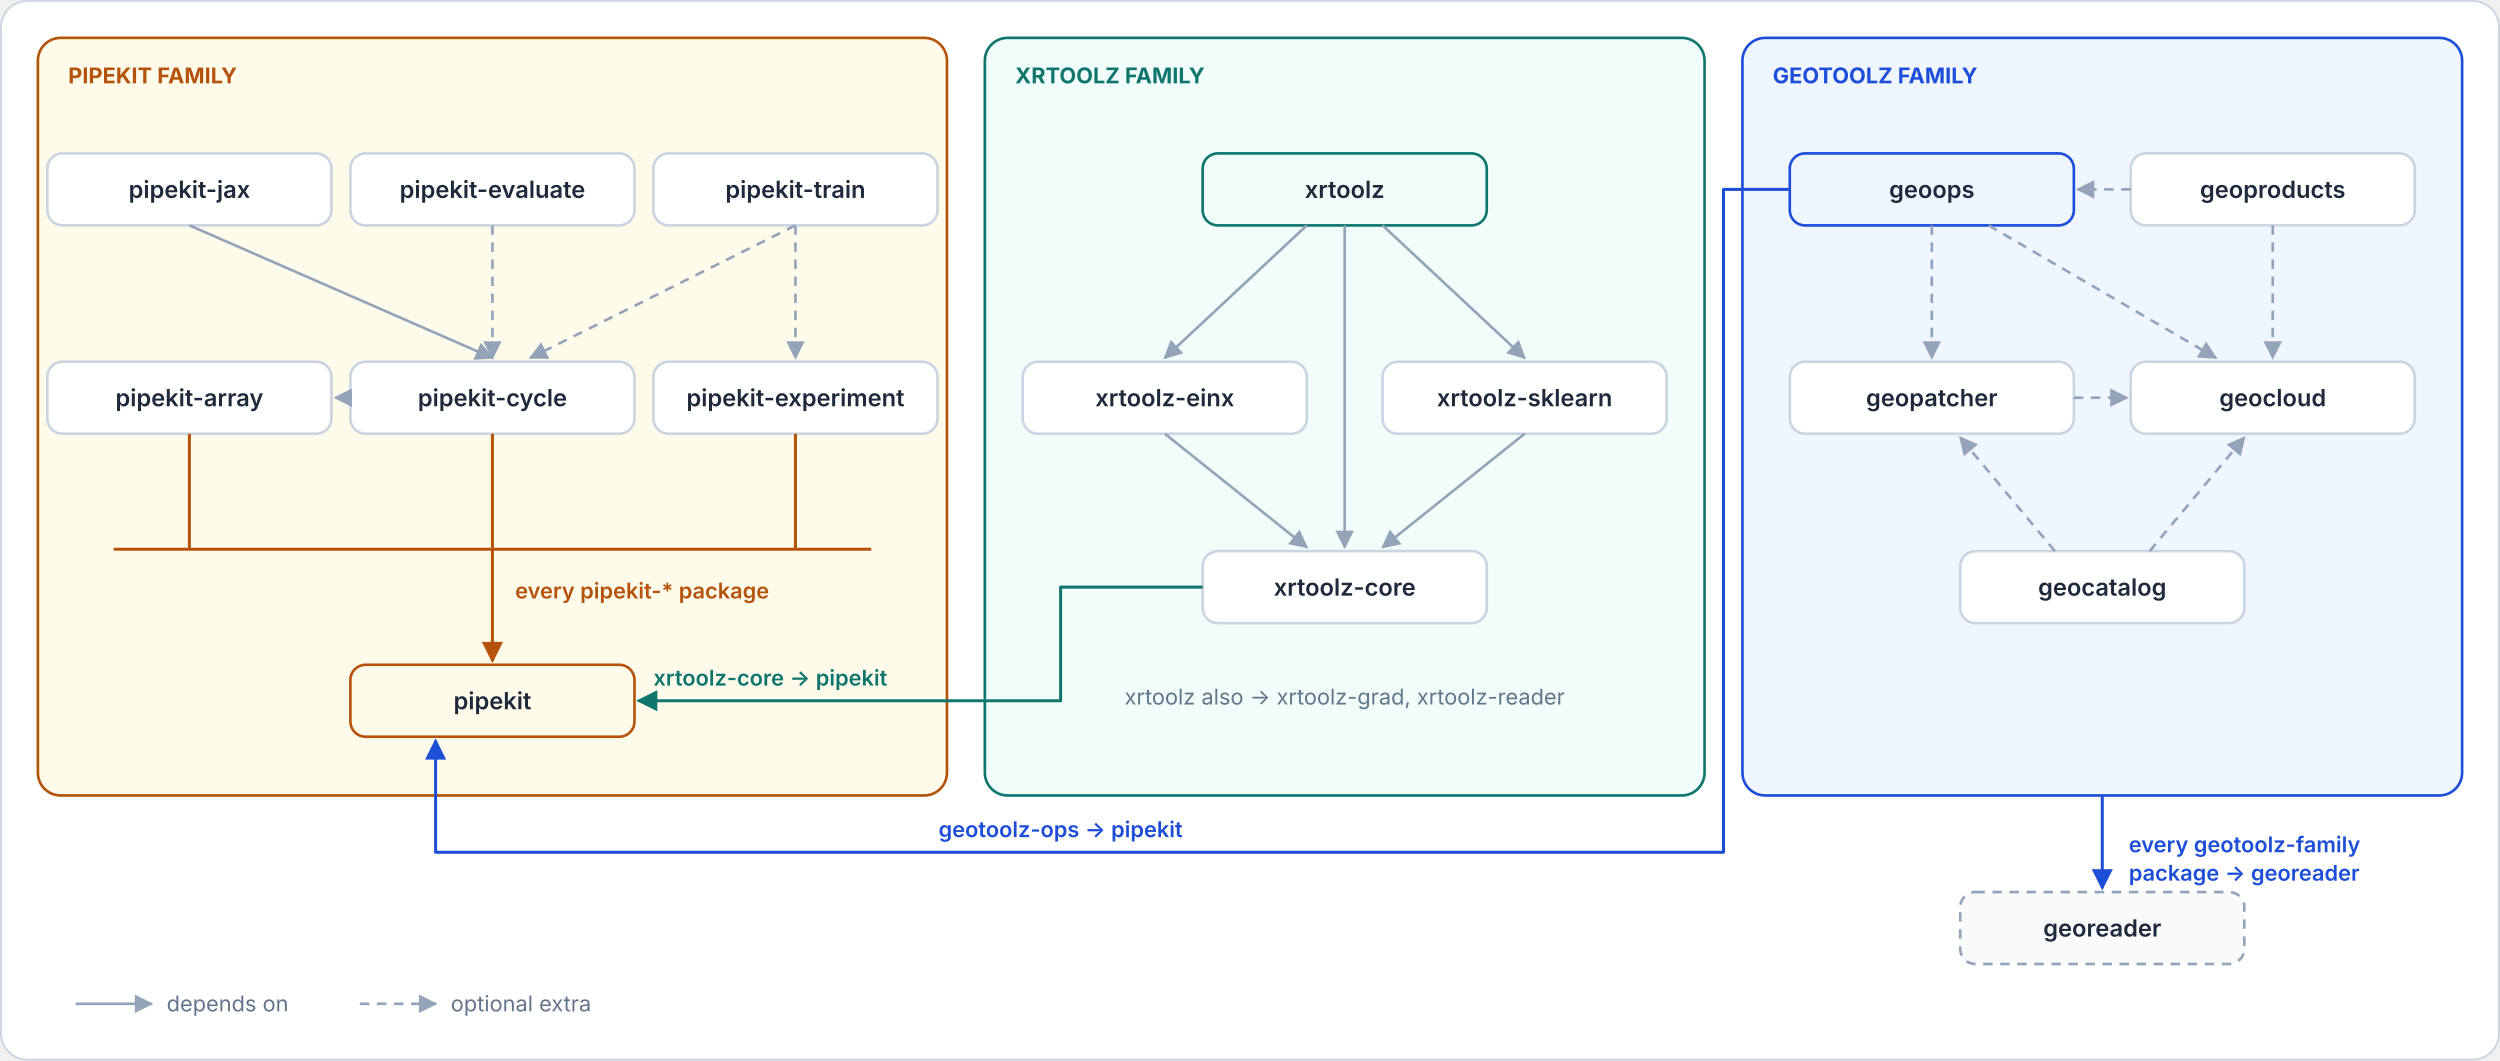
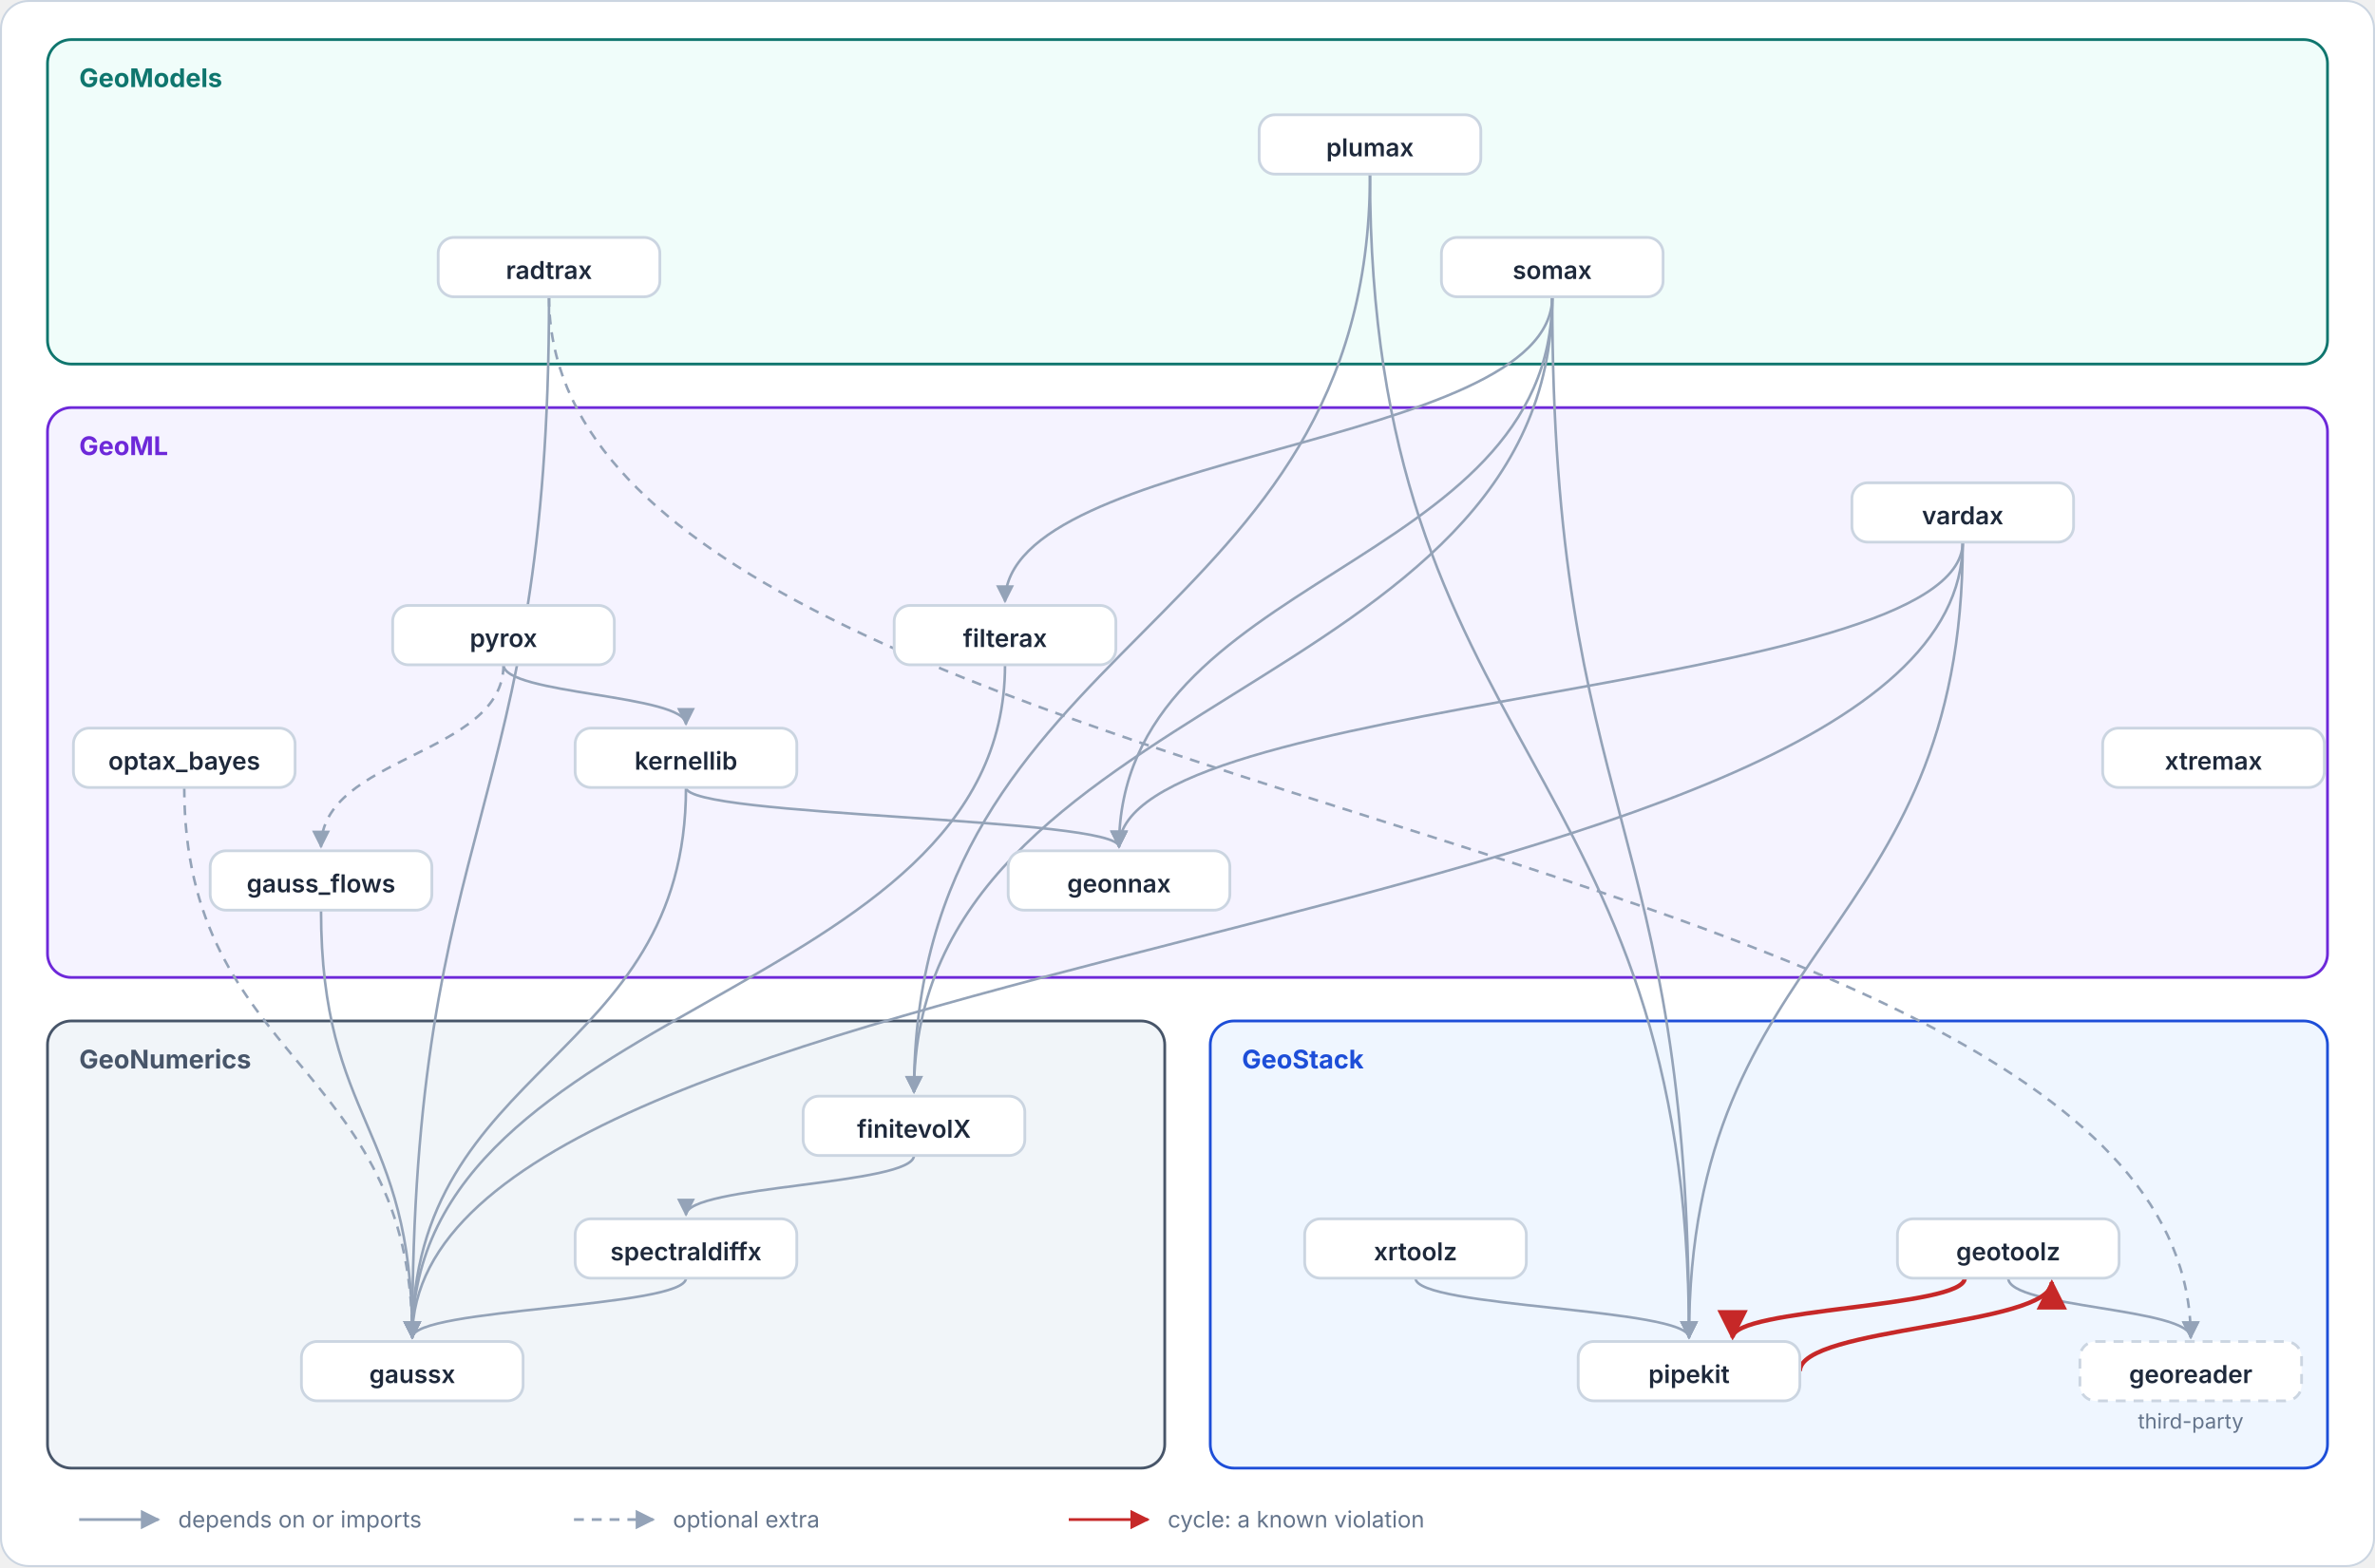
- <svg xmlns="http://www.w3.org/2000/svg" viewBox="0 0 1320 560" width="1320" height="560" role="img" aria-label="How the reference packages import each other: every pipekit package depends on pipekit, xrtoolz builds on xrtoolz-core and pipekit, and the geotoolz packages build on georeader; dashed edges are optional extras." font-family="Inter, 'Helvetica Neue', Arial, 'DejaVu Sans', sans-serif">
+ <svg xmlns="http://www.w3.org/2000/svg" viewBox="0 0 1200 792" width="1200" height="792" role="img" aria-label="How the repositories import each other, by layer: imports point down, GeoStack and GeoNumerics sit side by side at the bottom. Solid edges are dependencies or imports, dashed edges optional extras; red edges form a cycle, a known violation. Drawn from the generated graph on the dependency-graph page." font-family="Inter, 'Helvetica Neue', Arial, 'DejaVu Sans', sans-serif">
  <defs>
-     <marker id="m0f766e" viewBox="0 0 10 10" refX="9" refY="5" markerWidth="7" markerHeight="7" orient="auto-start-reverse">
-       <path d="M0,0 L10,5 L0,10 z" fill="#0f766e" />
-     </marker>
-     <marker id="m1d4ed8" viewBox="0 0 10 10" refX="9" refY="5" markerWidth="7" markerHeight="7" orient="auto-start-reverse">
-       <path d="M0,0 L10,5 L0,10 z" fill="#1d4ed8" />
-     </marker>
    <marker id="m94a3b8" viewBox="0 0 10 10" refX="9" refY="5" markerWidth="7" markerHeight="7" orient="auto-start-reverse">
      <path d="M0,0 L10,5 L0,10 z" fill="#94a3b8" />
    </marker>
-     <marker id="mb45309" viewBox="0 0 10 10" refX="9" refY="5" markerWidth="7" markerHeight="7" orient="auto-start-reverse">
-       <path d="M0,0 L10,5 L0,10 z" fill="#b45309" />
+     <marker id="mc62828" viewBox="0 0 10 10" refX="9" refY="5" markerWidth="7" markerHeight="7" orient="auto-start-reverse">
+       <path d="M0,0 L10,5 L0,10 z" fill="#c62828" />
    </marker>
  </defs>
-   <rect x="0.5" y="0.5" width="1319" height="559" rx="14" fill="#ffffff" stroke="#cbd5e1" />
-   <rect x="20.0" y="20.0" width="480.0" height="400.0" rx="12" fill="#fffbeb" stroke="#b45309" stroke-width="1.4" />
-   <text x="36.0" y="44.0" font-size="11.5" fill="#b45309" text-anchor="start" font-weight="700">PIPEKIT  FAMILY</text>
-   <rect x="520.0" y="20.0" width="380.0" height="400.0" rx="12" fill="#f0fdfa" stroke="#0f766e" stroke-width="1.4" />
-   <text x="536.0" y="44.0" font-size="11.5" fill="#0f766e" text-anchor="start" font-weight="700">XRTOOLZ  FAMILY</text>
-   <rect x="920.0" y="20.0" width="380.0" height="400.0" rx="12" fill="#eff6ff" stroke="#1d4ed8" stroke-width="1.4" />
-   <text x="936.0" y="44.0" font-size="11.5" fill="#1d4ed8" text-anchor="start" font-weight="700">GEOTOOLZ  FAMILY</text>
-   <rect x="25.0" y="81.0" width="150.0" height="38.0" rx="8" fill="#ffffff" stroke="#cbd5e1" stroke-width="1.4" />
-   <text x="100.0" y="104.5" font-size="12.5" fill="#1e293b" text-anchor="middle" font-weight="600">pipekit-jax</text>
-   <rect x="185.0" y="81.0" width="150.0" height="38.0" rx="8" fill="#ffffff" stroke="#cbd5e1" stroke-width="1.4" />
-   <text x="260.0" y="104.5" font-size="12.5" fill="#1e293b" text-anchor="middle" font-weight="600">pipekit-evaluate</text>
-   <rect x="345.0" y="81.0" width="150.0" height="38.0" rx="8" fill="#ffffff" stroke="#cbd5e1" stroke-width="1.4" />
-   <text x="420.0" y="104.5" font-size="12.5" fill="#1e293b" text-anchor="middle" font-weight="600">pipekit-train</text>
-   <rect x="25.0" y="191.0" width="150.0" height="38.0" rx="8" fill="#ffffff" stroke="#cbd5e1" stroke-width="1.4" />
-   <text x="100.0" y="214.5" font-size="12.5" fill="#1e293b" text-anchor="middle" font-weight="600">pipekit-array</text>
-   <rect x="185.0" y="191.0" width="150.0" height="38.0" rx="8" fill="#ffffff" stroke="#cbd5e1" stroke-width="1.4" />
-   <text x="260.0" y="214.5" font-size="12.5" fill="#1e293b" text-anchor="middle" font-weight="600">pipekit-cycle</text>
-   <rect x="345.0" y="191.0" width="150.0" height="38.0" rx="8" fill="#ffffff" stroke="#cbd5e1" stroke-width="1.4" />
-   <text x="420.0" y="214.5" font-size="12.5" fill="#1e293b" text-anchor="middle" font-weight="600">pipekit-experiment</text>
-   <rect x="185.0" y="351.0" width="150.0" height="38.0" rx="8" fill="#fffbeb" stroke="#b45309" stroke-width="1.4" />
-   <text x="260.0" y="374.5" font-size="12.5" fill="#1e293b" text-anchor="middle" font-weight="600">pipekit</text>
-   <path d="M100.0,119.0 L260.0,189.0" fill="none" stroke="#94a3b8" stroke-width="1.4" stroke-linejoin="round" marker-end="url(#m94a3b8)" />
-   <path d="M260.0,119.0 L260.0,189.0" fill="none" stroke="#94a3b8" stroke-width="1.4" stroke-linejoin="round" stroke-dasharray="5 4" marker-end="url(#m94a3b8)" />
-   <path d="M420.0,119.0 L280.0,189.0" fill="none" stroke="#94a3b8" stroke-width="1.4" stroke-linejoin="round" stroke-dasharray="5 4" marker-end="url(#m94a3b8)" />
-   <path d="M420.0,119.0 L420.0,189.0" fill="none" stroke="#94a3b8" stroke-width="1.4" stroke-linejoin="round" stroke-dasharray="5 4" marker-end="url(#m94a3b8)" />
-   <path d="M185.0,210.0 L177.0,210.0" fill="none" stroke="#94a3b8" stroke-width="1.4" stroke-linejoin="round" stroke-dasharray="5 4" marker-end="url(#m94a3b8)" />
-   <path d="M60.0,290.0 L460.0,290.0" fill="none" stroke="#b45309" stroke-width="1.6" stroke-linejoin="round" />
-   <path d="M100.0,229.0 L100.0,290.0" fill="none" stroke="#b45309" stroke-width="1.6" stroke-linejoin="round" />
-   <path d="M260.0,229.0 L260.0,290.0" fill="none" stroke="#b45309" stroke-width="1.6" stroke-linejoin="round" />
-   <path d="M420.0,229.0 L420.0,290.0" fill="none" stroke="#b45309" stroke-width="1.6" stroke-linejoin="round" />
-   <path d="M260.0,290.0 L260.0,349.0" fill="none" stroke="#b45309" stroke-width="1.6" stroke-linejoin="round" marker-end="url(#mb45309)" />
-   <text x="272.0" y="316.0" font-size="11.5" fill="#b45309" text-anchor="start" font-weight="600">every pipekit-* package</text>
-   <rect x="635.0" y="81.0" width="150.0" height="38.0" rx="8" fill="#f0fdfa" stroke="#0f766e" stroke-width="1.4" />
-   <text x="710.0" y="104.5" font-size="12.5" fill="#1e293b" text-anchor="middle" font-weight="600">xrtoolz</text>
-   <rect x="540.0" y="191.0" width="150.0" height="38.0" rx="8" fill="#ffffff" stroke="#cbd5e1" stroke-width="1.4" />
-   <text x="615.0" y="214.5" font-size="12.5" fill="#1e293b" text-anchor="middle" font-weight="600">xrtoolz-einx</text>
-   <rect x="730.0" y="191.0" width="150.0" height="38.0" rx="8" fill="#ffffff" stroke="#cbd5e1" stroke-width="1.4" />
-   <text x="805.0" y="214.5" font-size="12.5" fill="#1e293b" text-anchor="middle" font-weight="600">xrtoolz-sklearn</text>
-   <rect x="635.0" y="291.0" width="150.0" height="38.0" rx="8" fill="#ffffff" stroke="#cbd5e1" stroke-width="1.4" />
-   <text x="710.0" y="314.5" font-size="12.5" fill="#1e293b" text-anchor="middle" font-weight="600">xrtoolz-core</text>
-   <path d="M690.0,119.0 L615.0,189.0" fill="none" stroke="#94a3b8" stroke-width="1.4" stroke-linejoin="round" marker-end="url(#m94a3b8)" />
-   <path d="M730.0,119.0 L805.0,189.0" fill="none" stroke="#94a3b8" stroke-width="1.4" stroke-linejoin="round" marker-end="url(#m94a3b8)" />
-   <path d="M710.0,119.0 L710.0,289.0" fill="none" stroke="#94a3b8" stroke-width="1.4" stroke-linejoin="round" marker-end="url(#m94a3b8)" />
-   <path d="M615.0,229.0 L690.0,289.0" fill="none" stroke="#94a3b8" stroke-width="1.4" stroke-linejoin="round" marker-end="url(#m94a3b8)" />
-   <path d="M805.0,229.0 L730.0,289.0" fill="none" stroke="#94a3b8" stroke-width="1.4" stroke-linejoin="round" marker-end="url(#m94a3b8)" />
-   <text x="710.0" y="372.0" font-size="11.5" fill="#64748b" text-anchor="middle" font-weight="400">xrtoolz also → xrtoolz-grad, xrtoolz-reader</text>
-   <path d="M635.0,310.0 L560.0,310.0 L560.0,370.0 L337.0,370.0" fill="none" stroke="#0f766e" stroke-width="1.6" stroke-linejoin="round" marker-end="url(#m0f766e)" />
-   <text x="345.0" y="362.0" font-size="11.5" fill="#0f766e" text-anchor="start" font-weight="600">xrtoolz-core → pipekit</text>
-   <rect x="945.0" y="81.0" width="150.0" height="38.0" rx="8" fill="#eff6ff" stroke="#1d4ed8" stroke-width="1.4" />
-   <text x="1020.0" y="104.5" font-size="12.5" fill="#1e293b" text-anchor="middle" font-weight="600">geoops</text>
-   <rect x="1125.0" y="81.0" width="150.0" height="38.0" rx="8" fill="#ffffff" stroke="#cbd5e1" stroke-width="1.4" />
-   <text x="1200.0" y="104.5" font-size="12.5" fill="#1e293b" text-anchor="middle" font-weight="600">geoproducts</text>
-   <rect x="945.0" y="191.0" width="150.0" height="38.0" rx="8" fill="#ffffff" stroke="#cbd5e1" stroke-width="1.4" />
-   <text x="1020.0" y="214.5" font-size="12.5" fill="#1e293b" text-anchor="middle" font-weight="600">geopatcher</text>
-   <rect x="1125.0" y="191.0" width="150.0" height="38.0" rx="8" fill="#ffffff" stroke="#cbd5e1" stroke-width="1.4" />
-   <text x="1200.0" y="214.5" font-size="12.5" fill="#1e293b" text-anchor="middle" font-weight="600">geocloud</text>
-   <rect x="1035.0" y="291.0" width="150.0" height="38.0" rx="8" fill="#ffffff" stroke="#cbd5e1" stroke-width="1.4" />
-   <text x="1110.0" y="314.5" font-size="12.5" fill="#1e293b" text-anchor="middle" font-weight="600">geocatalog</text>
-   <path d="M1125.0,100.0 L1097.0,100.0" fill="none" stroke="#94a3b8" stroke-width="1.4" stroke-linejoin="round" stroke-dasharray="5 4" marker-end="url(#m94a3b8)" />
-   <path d="M1020.0,119.0 L1020.0,189.0" fill="none" stroke="#94a3b8" stroke-width="1.4" stroke-linejoin="round" stroke-dasharray="5 4" marker-end="url(#m94a3b8)" />
-   <path d="M1050.0,119.0 L1170.0,189.0" fill="none" stroke="#94a3b8" stroke-width="1.4" stroke-linejoin="round" stroke-dasharray="5 4" marker-end="url(#m94a3b8)" />
-   <path d="M1200.0,119.0 L1200.0,189.0" fill="none" stroke="#94a3b8" stroke-width="1.4" stroke-linejoin="round" stroke-dasharray="5 4" marker-end="url(#m94a3b8)" />
-   <path d="M1095.0,210.0 L1123.0,210.0" fill="none" stroke="#94a3b8" stroke-width="1.4" stroke-linejoin="round" stroke-dasharray="5 4" marker-end="url(#m94a3b8)" />
-   <path d="M1085.0,291.0 L1035.0,231.0" fill="none" stroke="#94a3b8" stroke-width="1.4" stroke-linejoin="round" stroke-dasharray="5 4" marker-end="url(#m94a3b8)" />
-   <path d="M1135.0,291.0 L1185.0,231.0" fill="none" stroke="#94a3b8" stroke-width="1.4" stroke-linejoin="round" stroke-dasharray="5 4" marker-end="url(#m94a3b8)" />
-   <path d="M945.0,100.0 L910.0,100.0 L910.0,450.0 L230.0,450.0 L230.0,391.0" fill="none" stroke="#1d4ed8" stroke-width="1.6" stroke-linejoin="round" marker-end="url(#m1d4ed8)" />
-   <text x="560.0" y="442.0" font-size="11.5" fill="#1d4ed8" text-anchor="middle" font-weight="600">geotoolz-ops → pipekit</text>
-   <rect x="1035.0" y="471.0" width="150.0" height="38.0" rx="8" fill="#f8fafc" stroke="#94a3b8" stroke-width="1.4" stroke-dasharray="5 4" />
-   <text x="1110.0" y="494.5" font-size="12.5" fill="#1e293b" text-anchor="middle" font-weight="600">georeader</text>
-   <path d="M1110.0,420.0 L1110.0,469.0" fill="none" stroke="#1d4ed8" stroke-width="1.6" stroke-linejoin="round" marker-end="url(#m1d4ed8)" />
-   <text x="1124.0" y="450.0" font-size="11.5" fill="#1d4ed8" text-anchor="start" font-weight="600">every geotoolz-family</text>
-   <text x="1124.0" y="465.0" font-size="11.5" fill="#1d4ed8" text-anchor="start" font-weight="600">package → georeader</text>
-   <path d="M40.0,530.0 L80.0,530.0" fill="none" stroke="#94a3b8" stroke-width="1.4" stroke-linejoin="round" marker-end="url(#m94a3b8)" />
-   <text x="88.0" y="534.0" font-size="11.5" fill="#64748b" text-anchor="start" font-weight="400">depends on</text>
-   <path d="M190.0,530.0 L230.0,530.0" fill="none" stroke="#94a3b8" stroke-width="1.4" stroke-linejoin="round" stroke-dasharray="5 4" marker-end="url(#m94a3b8)" />
-   <text x="238.0" y="534.0" font-size="11.5" fill="#64748b" text-anchor="start" font-weight="400">optional extra</text>
+   <rect x="0.5" y="0.5" width="1199" height="791" rx="14" fill="#ffffff" stroke="#cbd5e1" />
+   <rect x="24.0" y="20.0" width="1152.0" height="164.0" rx="12" fill="#f0fdfa" stroke="#0f766e" stroke-width="1.4" />
+   <text x="40.0" y="44.0" font-size="13" fill="#0f766e" text-anchor="start" font-weight="700">GeoModels</text>
+   <rect x="24.0" y="206.0" width="1152.0" height="288.0" rx="12" fill="#f5f3ff" stroke="#6d28d9" stroke-width="1.4" />
+   <text x="40.0" y="230.0" font-size="13" fill="#6d28d9" text-anchor="start" font-weight="700">GeoML</text>
+   <rect x="24.0" y="516.0" width="564.5" height="226.0" rx="12" fill="#f1f5f9" stroke="#475569" stroke-width="1.4" />
+   <text x="40.0" y="540.0" font-size="13" fill="#475569" text-anchor="start" font-weight="700">GeoNumerics</text>
+   <rect x="611.5" y="516.0" width="564.5" height="226.0" rx="12" fill="#eff6ff" stroke="#1d4ed8" stroke-width="1.4" />
+   <text x="627.5" y="540.0" font-size="13" fill="#1d4ed8" text-anchor="start" font-weight="700">GeoStack</text>
+   <path d="M507.8,336.0 C507.8,506.0 208.3,506.0 208.3,676.0" fill="none" stroke="#94a3b8" stroke-width="1.3" marker-end="url(#m94a3b8)" />
+   <path d="M461.8,584.0 C461.8,599.0 346.6,599.0 346.6,614.0" fill="none" stroke="#94a3b8" stroke-width="1.3" marker-end="url(#m94a3b8)" />
+   <path d="M162.2,460.0 C162.2,568.0 208.3,568.0 208.3,676.0" fill="none" stroke="#94a3b8" stroke-width="1.3" marker-end="url(#m94a3b8)" />
+   <path d="M1014.7,646.0 C1014.7,661.0 1106.9,661.0 1106.9,676.0" fill="none" stroke="#94a3b8" stroke-width="1.3" marker-end="url(#m94a3b8)" />
+   <path d="M992.7,646.0 C992.7,661.0 875.4,661.0 875.4,676.0" fill="none" stroke="#c62828" stroke-width="2.2" marker-end="url(#mc62828)" />
+   <path d="M346.6,398.0 C346.6,537.0 208.3,537.0 208.3,676.0" fill="none" stroke="#94a3b8" stroke-width="1.3" marker-end="url(#m94a3b8)" />
+   <path d="M346.6,398.0 C346.6,413.0 565.4,413.0 565.4,428.0" fill="none" stroke="#94a3b8" stroke-width="1.3" marker-end="url(#m94a3b8)" />
+   <path d="M93.1,398.0 C93.1,537.0 208.3,537.0 208.3,676.0" fill="none" stroke="#94a3b8" stroke-width="1.3" stroke-dasharray="5 4" marker-end="url(#m94a3b8)" />
+   <path d="M909.4,693.0 C909.4,670.5 1036.7,670.5 1036.7,648.0" fill="none" stroke="#c62828" stroke-width="2.2" marker-end="url(#mc62828)" />
+   <path d="M692.2,88.0 C692.2,320.0 461.8,320.0 461.8,552.0" fill="none" stroke="#94a3b8" stroke-width="1.3" marker-end="url(#m94a3b8)" />
+   <path d="M692.2,88.0 C692.2,382.0 853.4,382.0 853.4,676.0" fill="none" stroke="#94a3b8" stroke-width="1.3" marker-end="url(#m94a3b8)" />
+   <path d="M254.4,336.0 C254.4,382.0 162.2,382.0 162.2,428.0" fill="none" stroke="#94a3b8" stroke-width="1.3" stroke-dasharray="5 4" marker-end="url(#m94a3b8)" />
+   <path d="M254.4,336.0 C254.4,351.0 346.6,351.0 346.6,366.0" fill="none" stroke="#94a3b8" stroke-width="1.3" marker-end="url(#m94a3b8)" />
+   <path d="M277.4,150.0 C277.4,413.0 208.3,413.0 208.3,676.0" fill="none" stroke="#94a3b8" stroke-width="1.3" marker-end="url(#m94a3b8)" />
+   <path d="M277.4,150.0 C277.4,413.0 1106.9,413.0 1106.9,676.0" fill="none" stroke="#94a3b8" stroke-width="1.3" stroke-dasharray="5 4" marker-end="url(#m94a3b8)" />
+   <path d="M784.3,150.0 C784.3,227.0 507.8,227.0 507.8,304.0" fill="none" stroke="#94a3b8" stroke-width="1.3" marker-end="url(#m94a3b8)" />
+   <path d="M784.3,150.0 C784.3,351.0 461.8,351.0 461.8,552.0" fill="none" stroke="#94a3b8" stroke-width="1.3" marker-end="url(#m94a3b8)" />
+   <path d="M784.3,150.0 C784.3,289.0 565.4,289.0 565.4,428.0" fill="none" stroke="#94a3b8" stroke-width="1.3" marker-end="url(#m94a3b8)" />
+   <path d="M784.3,150.0 C784.3,413.0 853.4,413.0 853.4,676.0" fill="none" stroke="#94a3b8" stroke-width="1.3" marker-end="url(#m94a3b8)" />
+   <path d="M346.6,646.0 C346.6,661.0 208.3,661.0 208.3,676.0" fill="none" stroke="#94a3b8" stroke-width="1.3" marker-end="url(#m94a3b8)" />
+   <path d="M991.7,274.0 C991.7,475.0 208.3,475.0 208.3,676.0" fill="none" stroke="#94a3b8" stroke-width="1.3" marker-end="url(#m94a3b8)" />
+   <path d="M991.7,274.0 C991.7,351.0 565.4,351.0 565.4,428.0" fill="none" stroke="#94a3b8" stroke-width="1.3" marker-end="url(#m94a3b8)" />
+   <path d="M991.7,274.0 C991.7,475.0 853.4,475.0 853.4,676.0" fill="none" stroke="#94a3b8" stroke-width="1.3" marker-end="url(#m94a3b8)" />
+   <path d="M715.2,646.0 C715.2,661.0 853.4,661.0 853.4,676.0" fill="none" stroke="#94a3b8" stroke-width="1.3" marker-end="url(#m94a3b8)" />
+   <rect x="636.2" y="58.0" width="112.0" height="30.0" rx="8" fill="#ffffff" stroke="#cbd5e1" stroke-width="1.4" />
+   <text x="692.2" y="79.0" font-size="12.5" fill="#1e293b" text-anchor="middle" font-weight="600">plumax</text>
+   <rect x="221.4" y="120.0" width="112.0" height="30.0" rx="8" fill="#ffffff" stroke="#cbd5e1" stroke-width="1.4" />
+   <text x="277.4" y="141.0" font-size="12.5" fill="#1e293b" text-anchor="middle" font-weight="600">radtrax</text>
+   <rect x="728.3" y="120.0" width="112.0" height="30.0" rx="8" fill="#ffffff" stroke="#cbd5e1" stroke-width="1.4" />
+   <text x="784.3" y="141.0" font-size="12.5" fill="#1e293b" text-anchor="middle" font-weight="600">somax</text>
+   <rect x="935.7" y="244.0" width="112.0" height="30.0" rx="8" fill="#ffffff" stroke="#cbd5e1" stroke-width="1.4" />
+   <text x="991.7" y="265.0" font-size="12.5" fill="#1e293b" text-anchor="middle" font-weight="600">vardax</text>
+   <rect x="198.4" y="306.0" width="112.0" height="30.0" rx="8" fill="#ffffff" stroke="#cbd5e1" stroke-width="1.4" />
+   <text x="254.4" y="327.0" font-size="12.5" fill="#1e293b" text-anchor="middle" font-weight="600">pyrox</text>
+   <rect x="451.8" y="306.0" width="112.0" height="30.0" rx="8" fill="#ffffff" stroke="#cbd5e1" stroke-width="1.4" />
+   <text x="507.8" y="327.0" font-size="12.5" fill="#1e293b" text-anchor="middle" font-weight="600">filterax</text>
+   <rect x="37.1" y="368.0" width="112.0" height="30.0" rx="8" fill="#ffffff" stroke="#cbd5e1" stroke-width="1.4" />
+   <text x="93.1" y="389.0" font-size="12.5" fill="#1e293b" text-anchor="middle" font-weight="600">optax_bayes</text>
+   <rect x="290.6" y="368.0" width="112.0" height="30.0" rx="8" fill="#ffffff" stroke="#cbd5e1" stroke-width="1.4" />
+   <text x="346.6" y="389.0" font-size="12.5" fill="#1e293b" text-anchor="middle" font-weight="600">kernellib</text>
+   <rect x="1062.4" y="368.0" width="112.0" height="30.0" rx="8" fill="#ffffff" stroke="#cbd5e1" stroke-width="1.4" />
+   <text x="1118.4" y="389.0" font-size="12.5" fill="#1e293b" text-anchor="middle" font-weight="600">xtremax</text>
+   <rect x="106.2" y="430.0" width="112.0" height="30.0" rx="8" fill="#ffffff" stroke="#cbd5e1" stroke-width="1.4" />
+   <text x="162.2" y="451.0" font-size="12.5" fill="#1e293b" text-anchor="middle" font-weight="600">gauss_flows</text>
+   <rect x="509.4" y="430.0" width="112.0" height="30.0" rx="8" fill="#ffffff" stroke="#cbd5e1" stroke-width="1.4" />
+   <text x="565.4" y="451.0" font-size="12.5" fill="#1e293b" text-anchor="middle" font-weight="600">geonnax</text>
+   <rect x="405.8" y="554.0" width="112.0" height="30.0" rx="8" fill="#ffffff" stroke="#cbd5e1" stroke-width="1.4" />
+   <text x="461.8" y="575.0" font-size="12.5" fill="#1e293b" text-anchor="middle" font-weight="600">finitevolX</text>
+   <rect x="290.6" y="616.0" width="112.0" height="30.0" rx="8" fill="#ffffff" stroke="#cbd5e1" stroke-width="1.4" />
+   <text x="346.6" y="637.0" font-size="12.5" fill="#1e293b" text-anchor="middle" font-weight="600">spectraldiffx</text>
+   <rect x="152.3" y="678.0" width="112.0" height="30.0" rx="8" fill="#ffffff" stroke="#cbd5e1" stroke-width="1.4" />
+   <text x="208.3" y="699.0" font-size="12.5" fill="#1e293b" text-anchor="middle" font-weight="600">gaussx</text>
+   <rect x="659.2" y="616.0" width="112.0" height="30.0" rx="8" fill="#ffffff" stroke="#cbd5e1" stroke-width="1.4" />
+   <text x="715.2" y="637.0" font-size="12.5" fill="#1e293b" text-anchor="middle" font-weight="600">xrtoolz</text>
+   <rect x="958.7" y="616.0" width="112.0" height="30.0" rx="8" fill="#ffffff" stroke="#cbd5e1" stroke-width="1.4" />
+   <text x="1014.7" y="637.0" font-size="12.5" fill="#1e293b" text-anchor="middle" font-weight="600">geotoolz</text>
+   <rect x="797.4" y="678.0" width="112.0" height="30.0" rx="8" fill="#ffffff" stroke="#cbd5e1" stroke-width="1.4" />
+   <text x="853.4" y="699.0" font-size="12.5" fill="#1e293b" text-anchor="middle" font-weight="600">pipekit</text>
+   <rect x="1050.9" y="678.0" width="112.0" height="30.0" rx="8" fill="#ffffff" stroke="#cbd5e1" stroke-width="1.4" stroke-dasharray="5 4" />
+   <text x="1106.9" y="699.0" font-size="12.5" fill="#1e293b" text-anchor="middle" font-weight="600">georeader</text>
+   <text x="1106.9" y="722.0" font-size="10.5" fill="#64748b" text-anchor="middle" font-weight="400">third-party</text>
+   <path d="M40.0,768.0 L80.0,768.0" fill="none" stroke="#94a3b8" stroke-width="1.4" stroke-linejoin="round" marker-end="url(#m94a3b8)" />
+   <text x="90.0" y="772.0" font-size="11.5" fill="#64748b" text-anchor="start" font-weight="400">depends on or imports</text>
+   <path d="M290.0,768.0 L330.0,768.0" fill="none" stroke="#94a3b8" stroke-width="1.4" stroke-linejoin="round" stroke-dasharray="5 4" marker-end="url(#m94a3b8)" />
+   <text x="340.0" y="772.0" font-size="11.5" fill="#64748b" text-anchor="start" font-weight="400">optional extra</text>
+   <path d="M540.0,768.0 L580.0,768.0" fill="none" stroke="#c62828" stroke-width="1.4" stroke-linejoin="round" marker-end="url(#mc62828)" />
+   <text x="590.0" y="772.0" font-size="11.5" fill="#64748b" text-anchor="start" font-weight="400">cycle: a known violation</text>
</svg>
